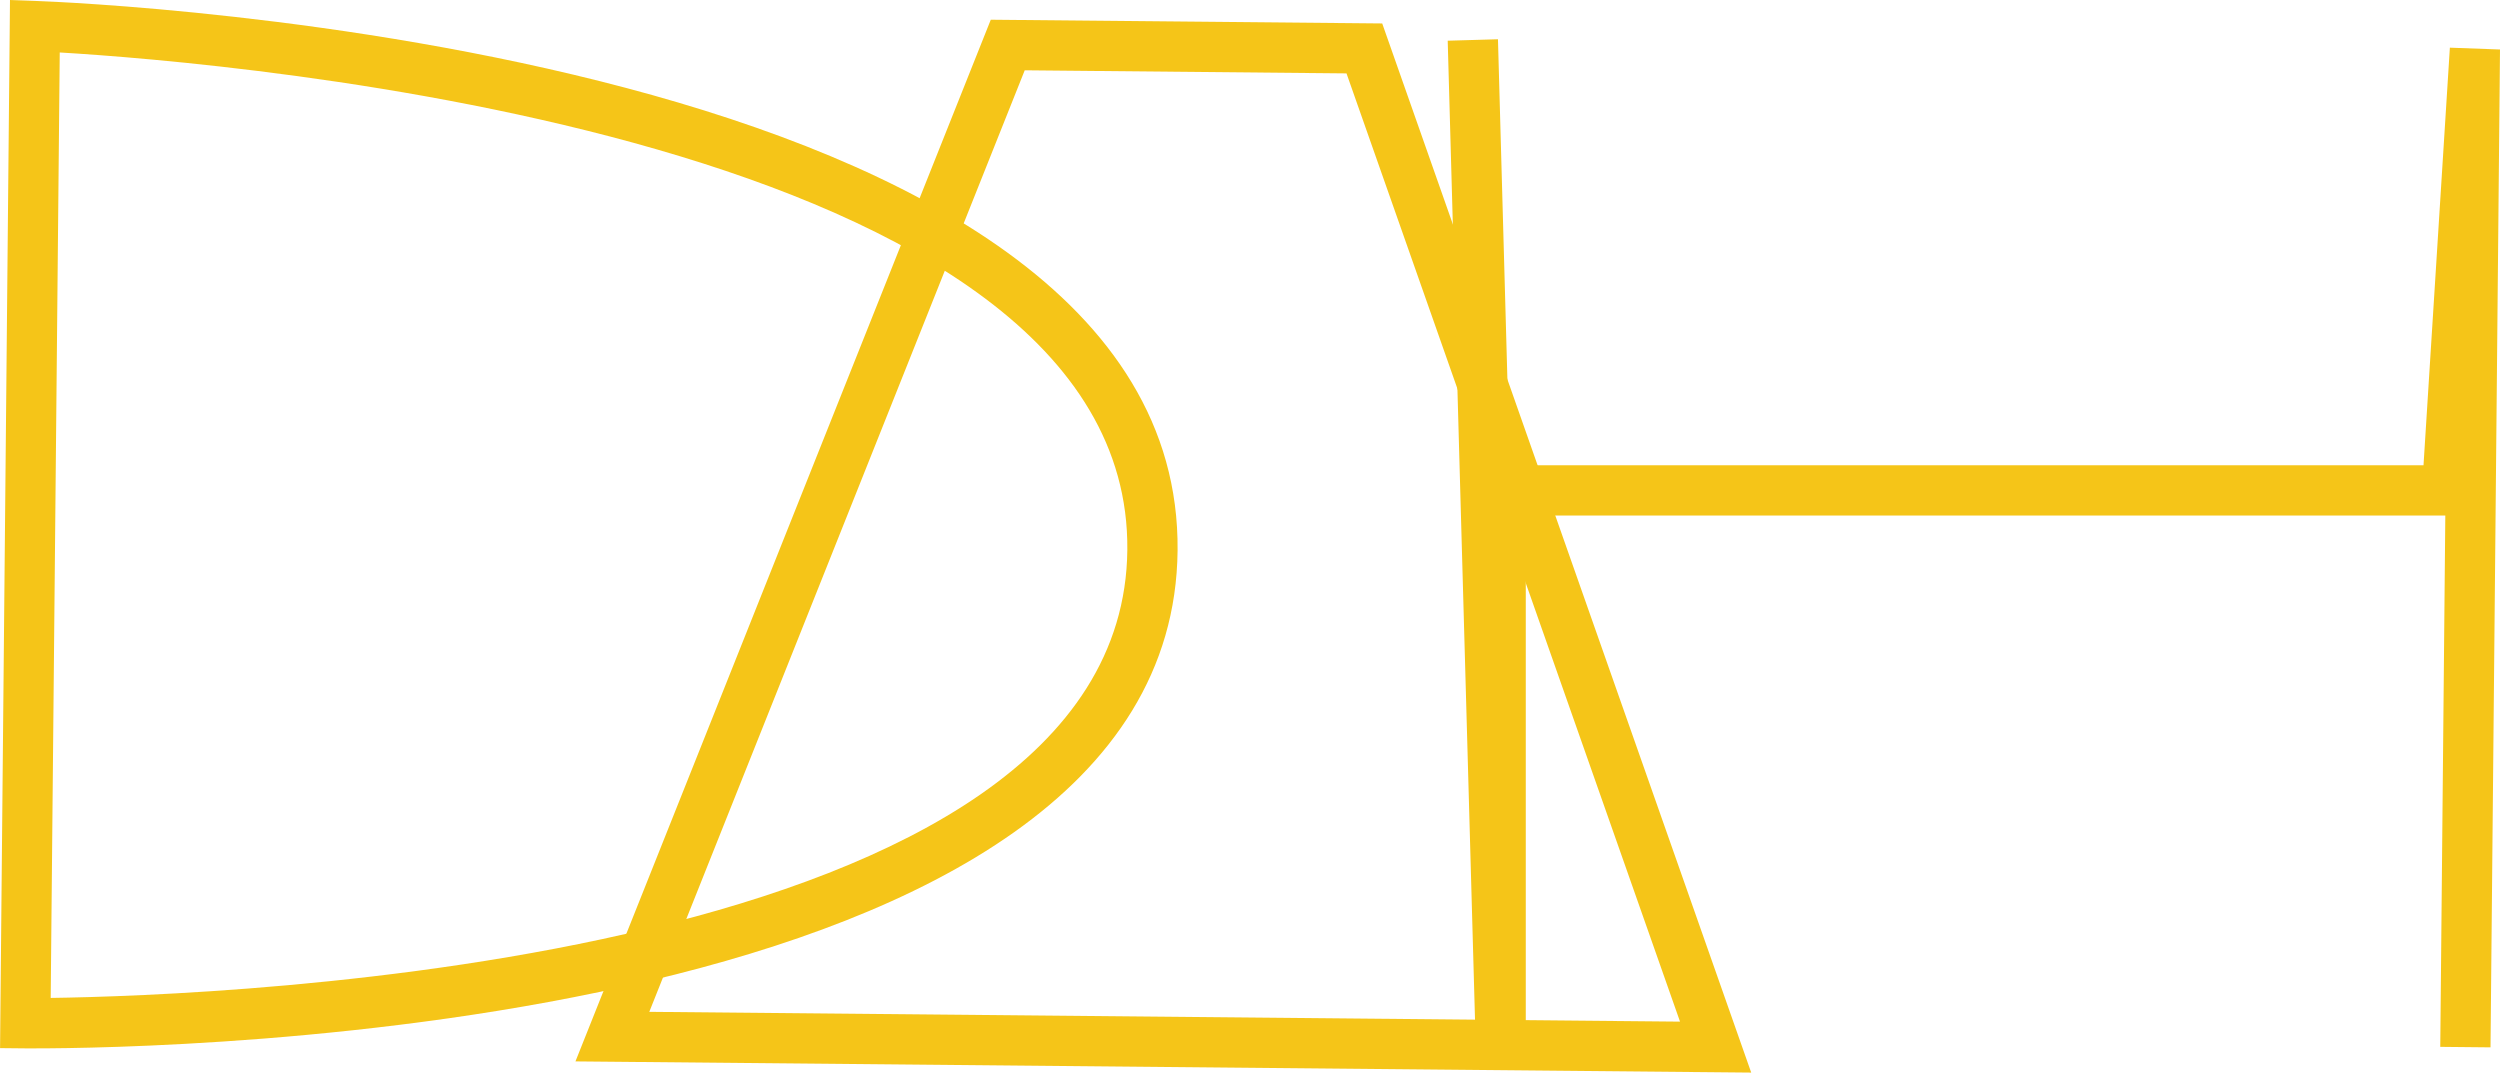
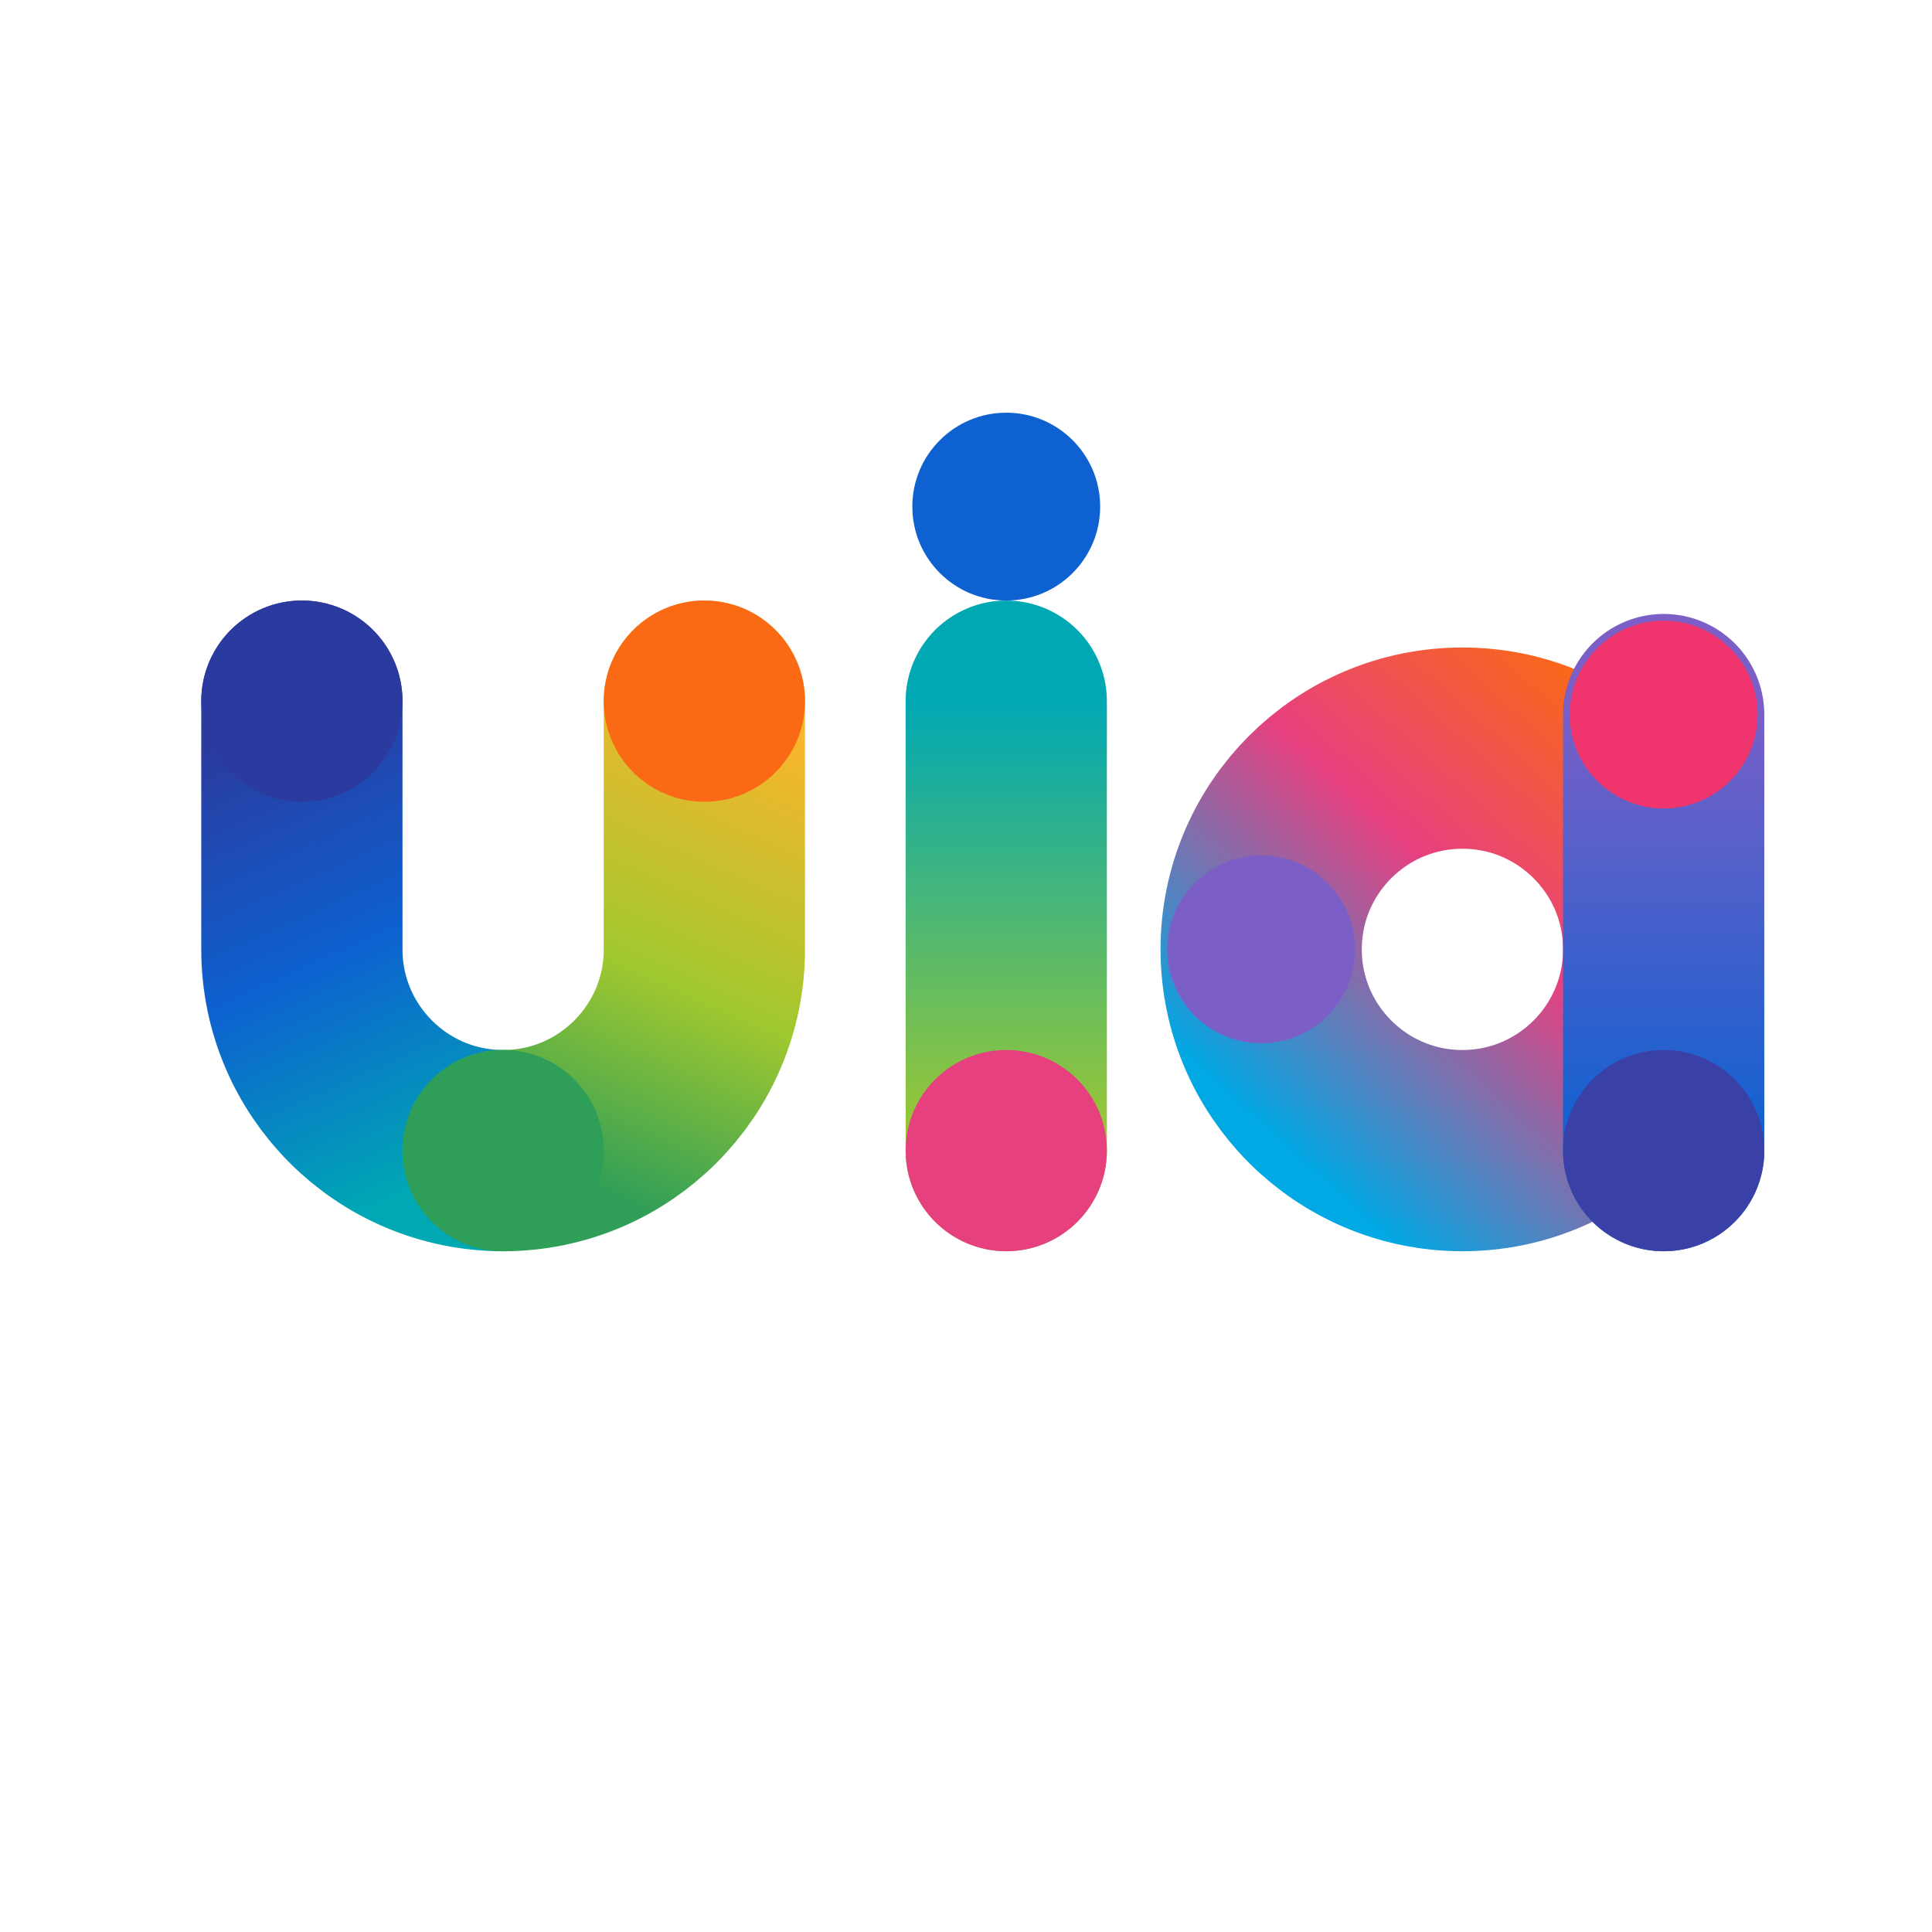
- <svg xmlns="http://www.w3.org/2000/svg" id="_레이어_2" data-name="레이어 2" viewBox="0 0 395.47 169.67">
-   <defs>
-     <style>
-       .cls-1 {
-         fill: #F5C518;
-       }
-     </style>
-   </defs>
-   <g id="_레이어_1-2" data-name="레이어 1">
-     <g>
-       <path class="cls-1" d="M5.58,165.84c-.78,0-1.31,0-1.6,0l-3.97-.04L1.58,0l4.08.15c7.4.27,181.37,7.44,180.62,86.92-.73,76.48-161.58,78.77-180.7,78.77ZM9.45,8.3l-1.43,149.56c25.94-.36,169.68-5.32,170.31-70.87C178.96,21.43,35.66,9.86,9.45,8.3Z" />
-       <path class="cls-1" d="M277.02,169.67l-185.99-1.77L156.73,3.12l61.92.59,58.37,165.96ZM102.71,160.06l163.05,1.55L213,11.61l-50.9-.49-59.39,148.94Z" />
-       <polygon class="cls-1" points="393.97 165.68 386.02 165.6 386.82 81.55 241.36 81.55 241.36 164.07 233.41 164.18 229.01 6.44 236.96 6.21 238.83 73.6 383.37 73.6 387.54 7.54 395.47 7.83 393.97 165.68" />
+ <svg xmlns="http://www.w3.org/2000/svg" viewBox="0 0 300 300">
+   <svg x="0" y="62" width="300" height="137.5" viewBox="0 0 288 132">
+     <defs>
+       <linearGradient id="uia-hd-u1" x1="45" y1="45" x2="75" y2="112" gradientUnits="userSpaceOnUse">
+         <stop offset="0" stop-color="#2B3A9E" />
+         <stop offset="0.5" stop-color="#0D61D0" />
+         <stop offset="1" stop-color="#00A8B4" />
+       </linearGradient>
+       <linearGradient id="uia-hd-u2" x1="75" y1="112" x2="105" y2="45" gradientUnits="userSpaceOnUse">
+         <stop offset="0" stop-color="#2E9E58" />
+         <stop offset="0.45" stop-color="#A0C82F" />
+         <stop offset="1" stop-color="#F8B62D" />
+       </linearGradient>
+       <linearGradient id="uia-hd-i" x1="150" y1="45" x2="150" y2="112" gradientUnits="userSpaceOnUse">
+         <stop offset="0" stop-color="#00A8B4" />
+         <stop offset="1" stop-color="#A0C82F" />
+       </linearGradient>
+       <linearGradient id="uia-hd-a" x1="248" y1="50" x2="192" y2="112" gradientUnits="userSpaceOnUse">
+         <stop offset="0" stop-color="#FA6A14" />
+         <stop offset="0.45" stop-color="#E7407F" />
+         <stop offset="1" stop-color="#00A8E4" />
+       </linearGradient>
+       <linearGradient id="uia-hd-as" x1="248" y1="45" x2="248" y2="112" gradientUnits="userSpaceOnUse">
+         <stop offset="0" stop-color="#7B5FC7" />
+         <stop offset="1" stop-color="#0D61D0" />
+       </linearGradient>
+     </defs>
+     <g fill="none" stroke-width="30" stroke-linecap="round">
+       <path d="M45 45 V82 A30 30 0 0 0 75 112" stroke="url(#uia-hd-u1)" />
+       <path d="M75 112 A30 30 0 0 0 105 82 V45" stroke="url(#uia-hd-u2)" />
+       <path d="M150 45 V112" stroke="url(#uia-hd-i)" />
+       <circle cx="218" cy="82" r="30" stroke="url(#uia-hd-a)" />
+       <path d="M248 47 V112" stroke="url(#uia-hd-as)" />
    </g>
-   </g>
+     <g class="uia-dots">
+       <circle cx="45" cy="45" r="15" fill="#2B3A9E" />
+       <circle cx="105" cy="45" r="15" fill="#FA6A14" />
+       <circle cx="75" cy="112" r="15" fill="#2E9E58" />
+       <circle cx="150" cy="16" r="14" fill="#0D61D0" />
+       <circle cx="150" cy="112" r="15" fill="#E7407F" />
+       <circle cx="188" cy="82" r="14" fill="#7B5FC7" />
+       <circle cx="248" cy="47" r="14" fill="#F0356E" />
+       <circle cx="248" cy="112" r="15" fill="#3941A6" />
+     </g>
+   </svg>
</svg>
